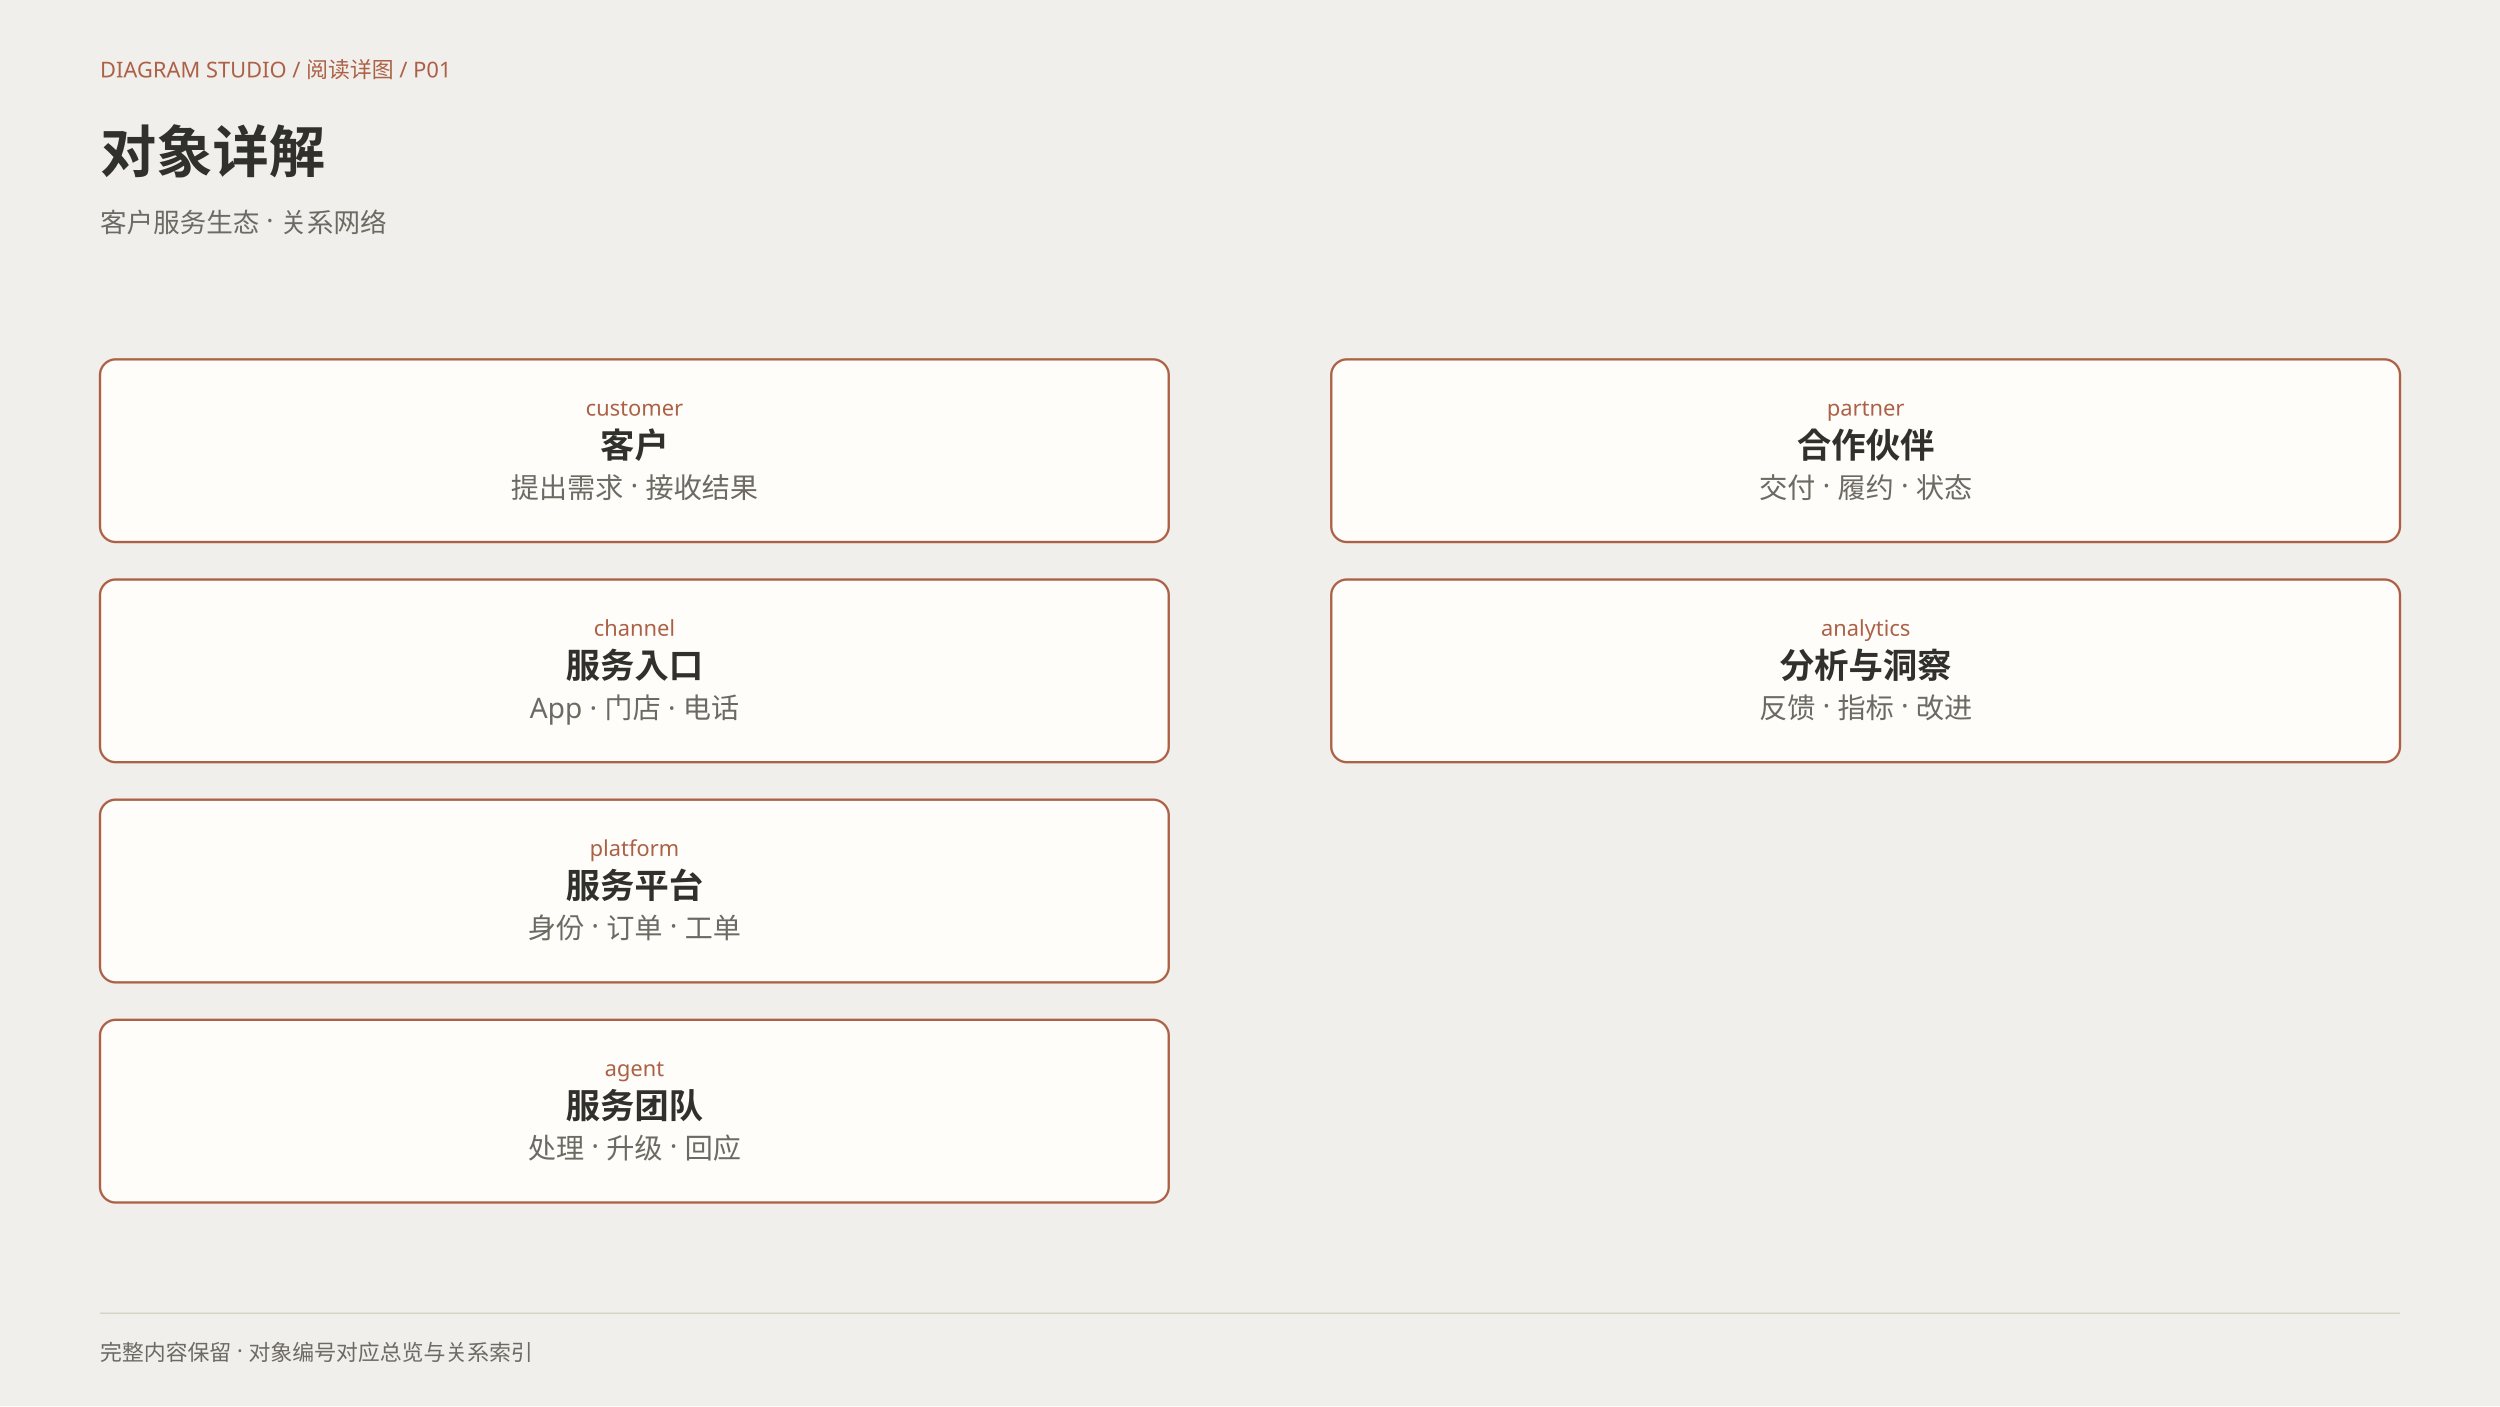
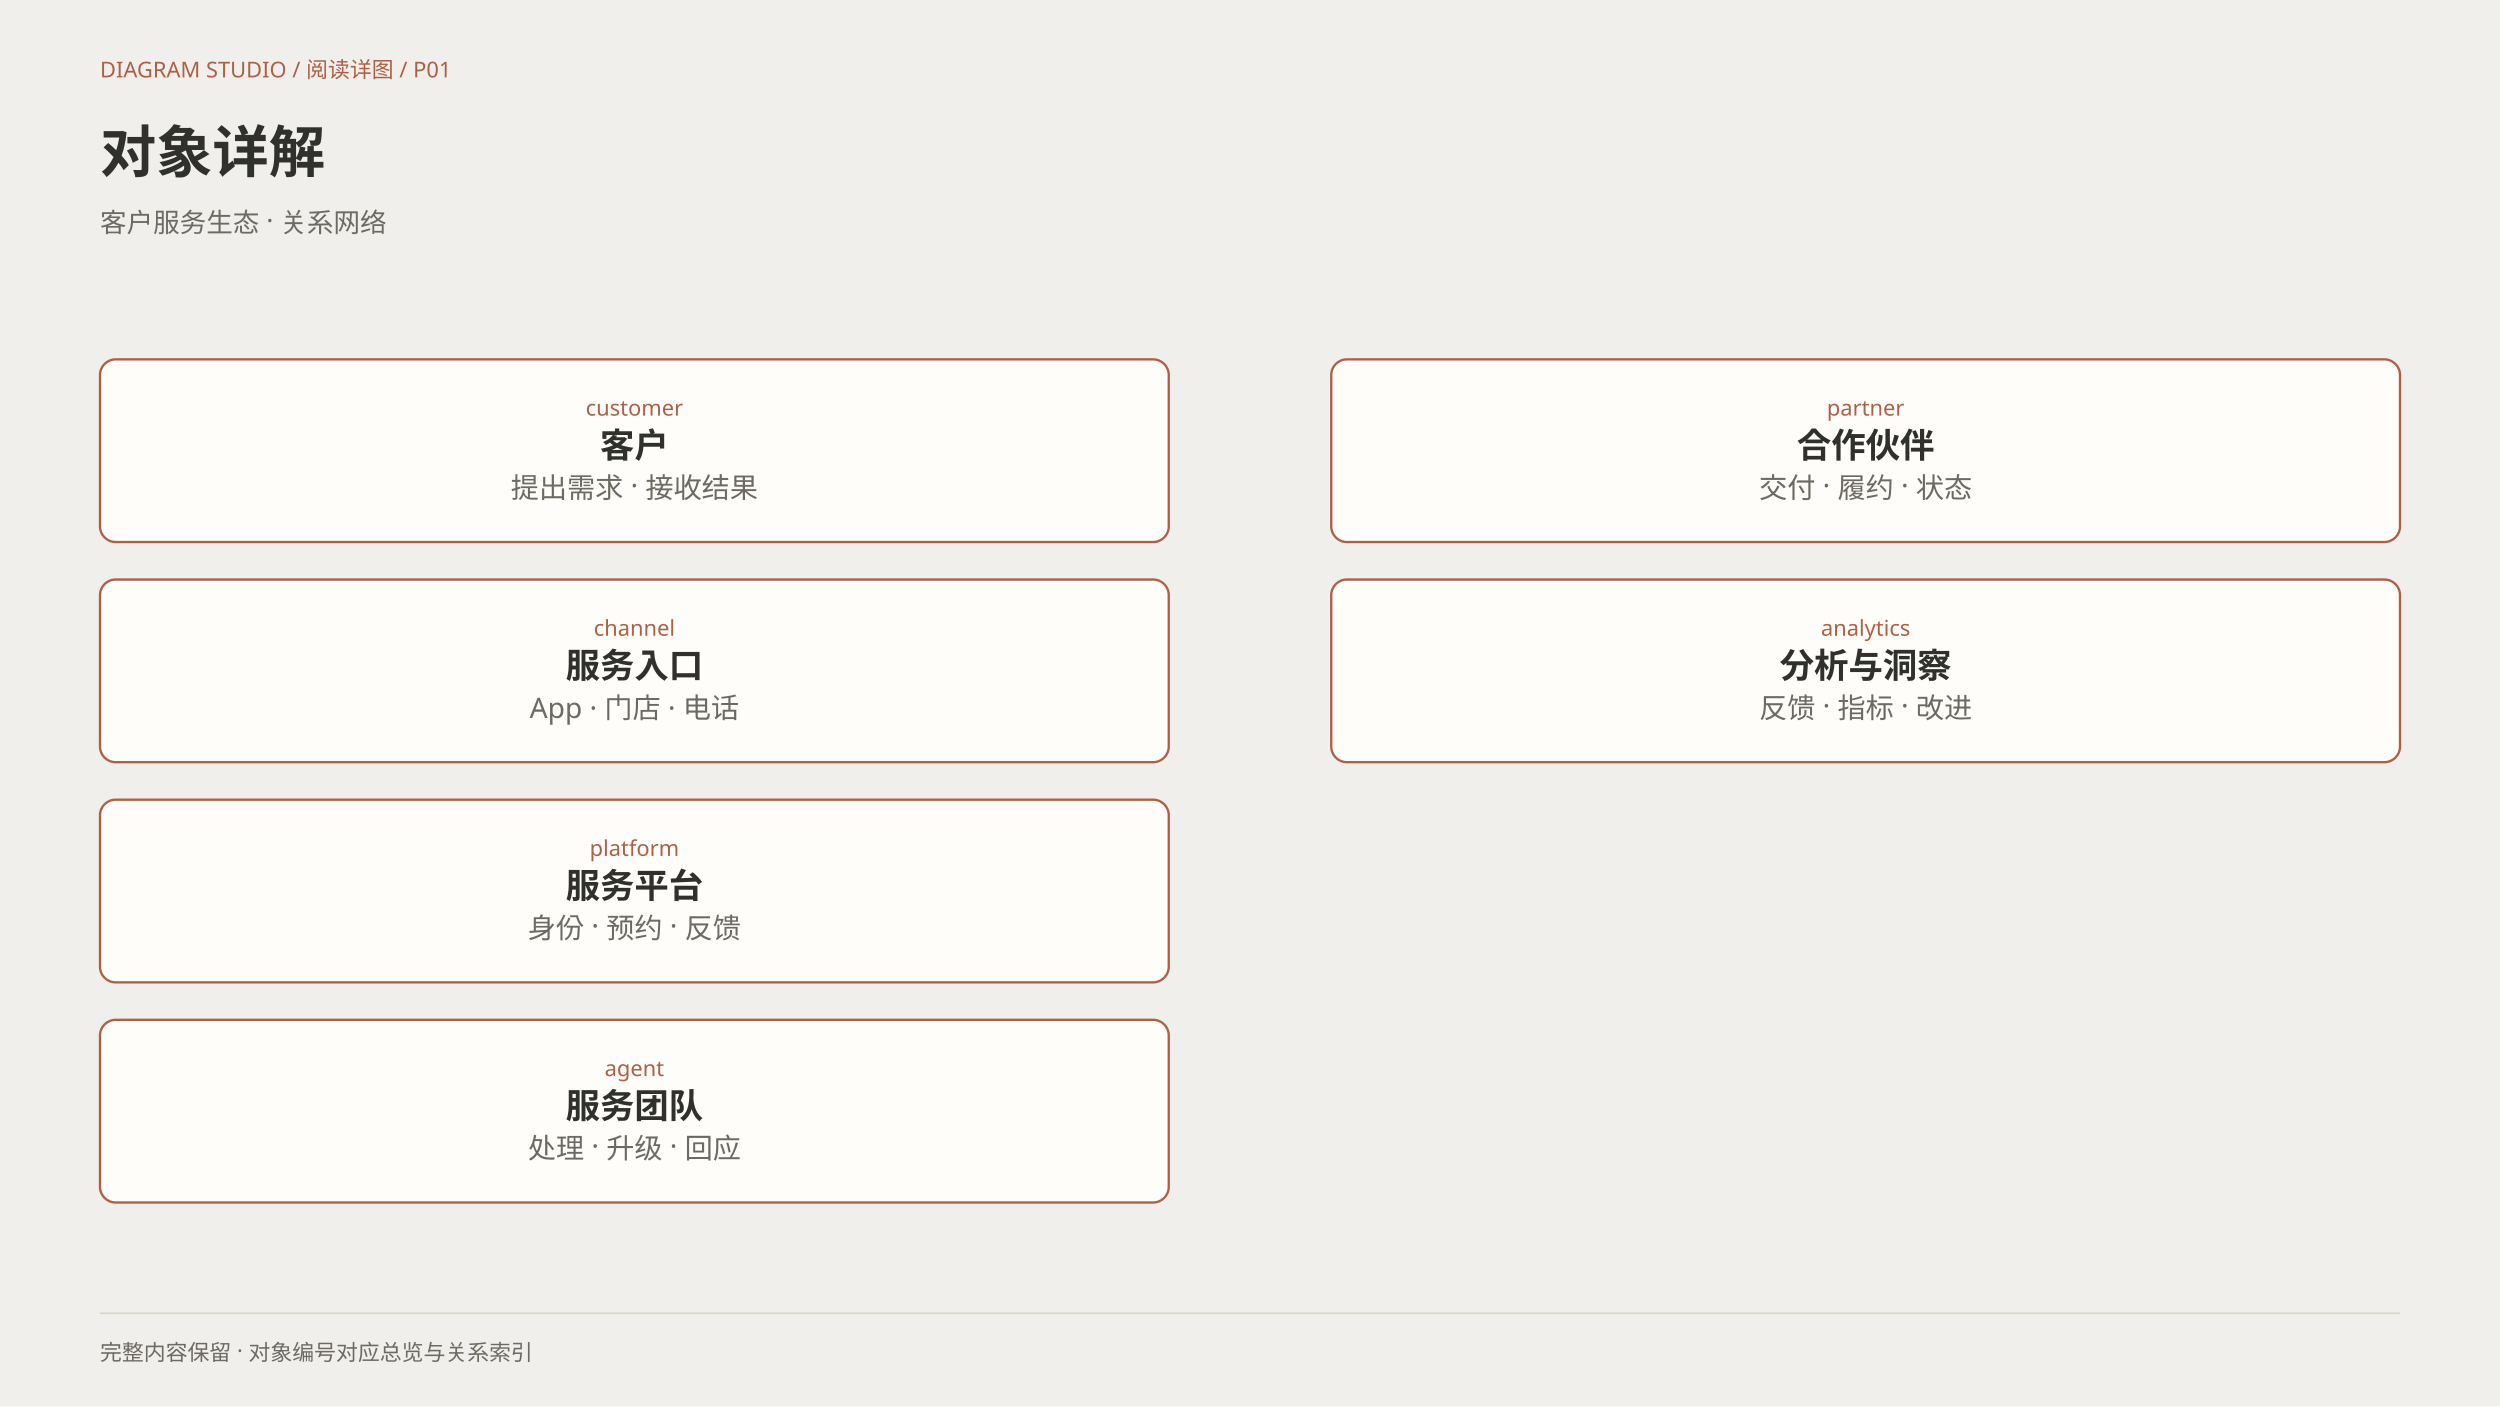
<svg xmlns="http://www.w3.org/2000/svg" width="1600" height="900" viewBox="0 0 1600 900" role="img" aria-labelledby="diagram-title diagram-desc">
  <rect width="100%" height="100%" fill="#F1EFEB" />
  <defs>
    <marker id="arrow-accent" viewBox="0 0 10 10" refX="9" refY="5" markerWidth="7" markerHeight="7" orient="auto-start-reverse">
      <path d="M 0 0 L 10 5 L 0 10 z" fill="#AC6046" />
    </marker>
    <marker id="arrow-teal" viewBox="0 0 10 10" refX="9" refY="5" markerWidth="7" markerHeight="7" orient="auto-start-reverse">
      <path d="M 0 0 L 10 5 L 0 10 z" fill="#67685E" />
    </marker>
    <marker id="arrow-amber" viewBox="0 0 10 10" refX="9" refY="5" markerWidth="7" markerHeight="7" orient="auto-start-reverse">
      <path d="M 0 0 L 10 5 L 0 10 z" fill="#8C7964" />
    </marker>
    <marker id="arrow-red" viewBox="0 0 10 10" refX="9" refY="5" markerWidth="7" markerHeight="7" orient="auto-start-reverse">
      <path d="M 0 0 L 10 5 L 0 10 z" fill="#554C46" />
    </marker>
    <marker id="arrow-muted" viewBox="0 0 10 10" refX="9" refY="5" markerWidth="7" markerHeight="7" orient="auto-start-reverse">
      <path d="M 0 0 L 10 5 L 0 10 z" fill="#6D6A63" />
    </marker>
    <marker id="arrow-line" viewBox="0 0 10 10" refX="9" refY="5" markerWidth="7" markerHeight="7" orient="auto-start-reverse">
      <path d="M 0 0 L 10 5 L 0 10 z" fill="#D8D3C8" />
    </marker>
    <marker id="arrow-ink" viewBox="0 0 10 10" refX="9" refY="5" markerWidth="7" markerHeight="7" orient="auto-start-reverse">
      <path d="M 0 0 L 10 5 L 0 10 z" fill="#30302D" />
    </marker>
  </defs>
  <g font-family="PingFang SC, Microsoft YaHei, Noto Sans CJK SC, Arial, sans-serif">
    <g id="customer-part-0" data-kind="rect" data-content-text="false" data-box="64,230,684,116.9" font-family="Heiti TC">
      <rect x="64" y="230" width="684" height="116.9" rx="10" fill="#FEFDF9" stroke="#AC6046" stroke-width="1.5" />
      <text x="406.0" y="266.0" text-anchor="middle" font-size="14" font-weight="400" fill="#AC6046">customer</text>
      <text x="406.0" y="292.9" text-anchor="middle" font-size="22" font-weight="600" fill="#30302D">客户</text>
      <text x="406.0" y="318.6" text-anchor="middle" font-size="18" font-weight="400" fill="#6D6A63">提出需求 · 接收结果</text>
    </g>
    <g id="channel-part-0" data-kind="rect" data-content-text="false" data-box="64,370.9,684,116.9" font-family="Heiti TC">
      <rect x="64" y="370.9" width="684" height="116.9" rx="10" fill="#FEFDF9" stroke="#AC6046" stroke-width="1.5" />
      <text x="406.0" y="406.9" text-anchor="middle" font-size="14" font-weight="400" fill="#AC6046">channel</text>
      <text x="406.0" y="433.8" text-anchor="middle" font-size="22" font-weight="600" fill="#30302D">服务入口</text>
      <text x="406.0" y="459.5" text-anchor="middle" font-size="18" font-weight="400" fill="#6D6A63">App · 门店 · 电话</text>
    </g>
    <g id="platform-part-0" data-kind="rect" data-content-text="false" data-box="64,511.79999999999995,684,116.9" font-family="Heiti TC">
      <rect x="64" y="511.8" width="684" height="116.9" rx="10" fill="#FEFDF9" stroke="#AC6046" stroke-width="1.5" />
      <text x="406.0" y="547.8" text-anchor="middle" font-size="14" font-weight="400" fill="#AC6046">platform</text>
      <text x="406.0" y="574.7" text-anchor="middle" font-size="22" font-weight="600" fill="#30302D">服务平台</text>
-       <text x="406.0" y="600.4" text-anchor="middle" font-size="18" font-weight="400" fill="#6D6A63">身份 · 订单 · 工单</text>
+       <text x="406.0" y="600.4" text-anchor="middle" font-size="18" font-weight="400" fill="#6D6A63">身份 · 预约 · 反馈</text>
    </g>
    <g id="agent-part-0" data-kind="rect" data-content-text="false" data-box="64,652.6999999999999,684,116.9" font-family="Heiti TC">
      <rect x="64" y="652.7" width="684" height="116.9" rx="10" fill="#FEFDF9" stroke="#AC6046" stroke-width="1.5" />
      <text x="406.0" y="688.7" text-anchor="middle" font-size="14" font-weight="400" fill="#AC6046">agent</text>
      <text x="406.0" y="715.6" text-anchor="middle" font-size="22" font-weight="600" fill="#30302D">服务团队</text>
      <text x="406.0" y="741.3" text-anchor="middle" font-size="18" font-weight="400" fill="#6D6A63">处理 · 升级 · 回应</text>
    </g>
    <g id="partner-part-0" data-kind="rect" data-content-text="false" data-box="852,230,684,116.9" font-family="Heiti TC">
      <rect x="852" y="230" width="684" height="116.9" rx="10" fill="#FEFDF9" stroke="#AC6046" stroke-width="1.5" />
      <text x="1194.0" y="266.0" text-anchor="middle" font-size="14" font-weight="400" fill="#AC6046">partner</text>
      <text x="1194.0" y="292.9" text-anchor="middle" font-size="22" font-weight="600" fill="#30302D">合作伙伴</text>
      <text x="1194.0" y="318.6" text-anchor="middle" font-size="18" font-weight="400" fill="#6D6A63">交付 · 履约 · 状态</text>
    </g>
    <g id="analytics-part-0" data-kind="rect" data-content-text="false" data-box="852,370.9,684,116.9" font-family="Heiti TC">
      <rect x="852" y="370.9" width="684" height="116.9" rx="10" fill="#FEFDF9" stroke="#AC6046" stroke-width="1.5" />
      <text x="1194.0" y="406.9" text-anchor="middle" font-size="14" font-weight="400" fill="#AC6046">analytics</text>
      <text x="1194.0" y="433.8" text-anchor="middle" font-size="22" font-weight="600" fill="#30302D">分析与洞察</text>
      <text x="1194.0" y="459.5" text-anchor="middle" font-size="18" font-weight="400" fill="#6D6A63">反馈 · 指标 · 改进</text>
    </g>
    <g id="_v7" data-kind="text" data-content-text="false" data-box="64,34,1472,22" font-family="Heiti TC">
      <text x="64" y="49.55" text-anchor="start" font-size="14" font-weight="400" fill="#AC6046">DIAGRAM STUDIO / 阅读详图 / P01</text>
    </g>
    <g id="_v8" data-kind="text" data-content-text="false" data-box="64,74,1472,49" font-family="Heiti TC">
      <text x="64" y="110.2" text-anchor="start" font-size="36" font-weight="600" fill="#30302D">对象详解</text>
    </g>
    <g id="_v9" data-kind="text" data-content-text="false" data-box="64,131,1472,24" font-family="Heiti TC">
      <text x="64" y="148.525" text-anchor="start" font-size="17" font-weight="400" fill="#6D6A63">客户服务生态 · 关系网络</text>
    </g>
    <g id="_v10" data-kind="rect" data-content-text="false" data-box="64,840,1472,1">
      <rect x="64" y="840" width="1472" height="1" rx="0" fill="#D8D3C8" stroke="none" stroke-width="1.5" />
    </g>
    <g id="_v11" data-kind="text" data-content-text="false" data-box="64,856,1472,20" font-family="Heiti TC">
      <text x="64" y="870.55" text-anchor="start" font-size="14" font-weight="400" fill="#6D6A63">完整内容保留 · 对象编号对应总览与关系索引</text>
    </g>
  </g>
</svg>
